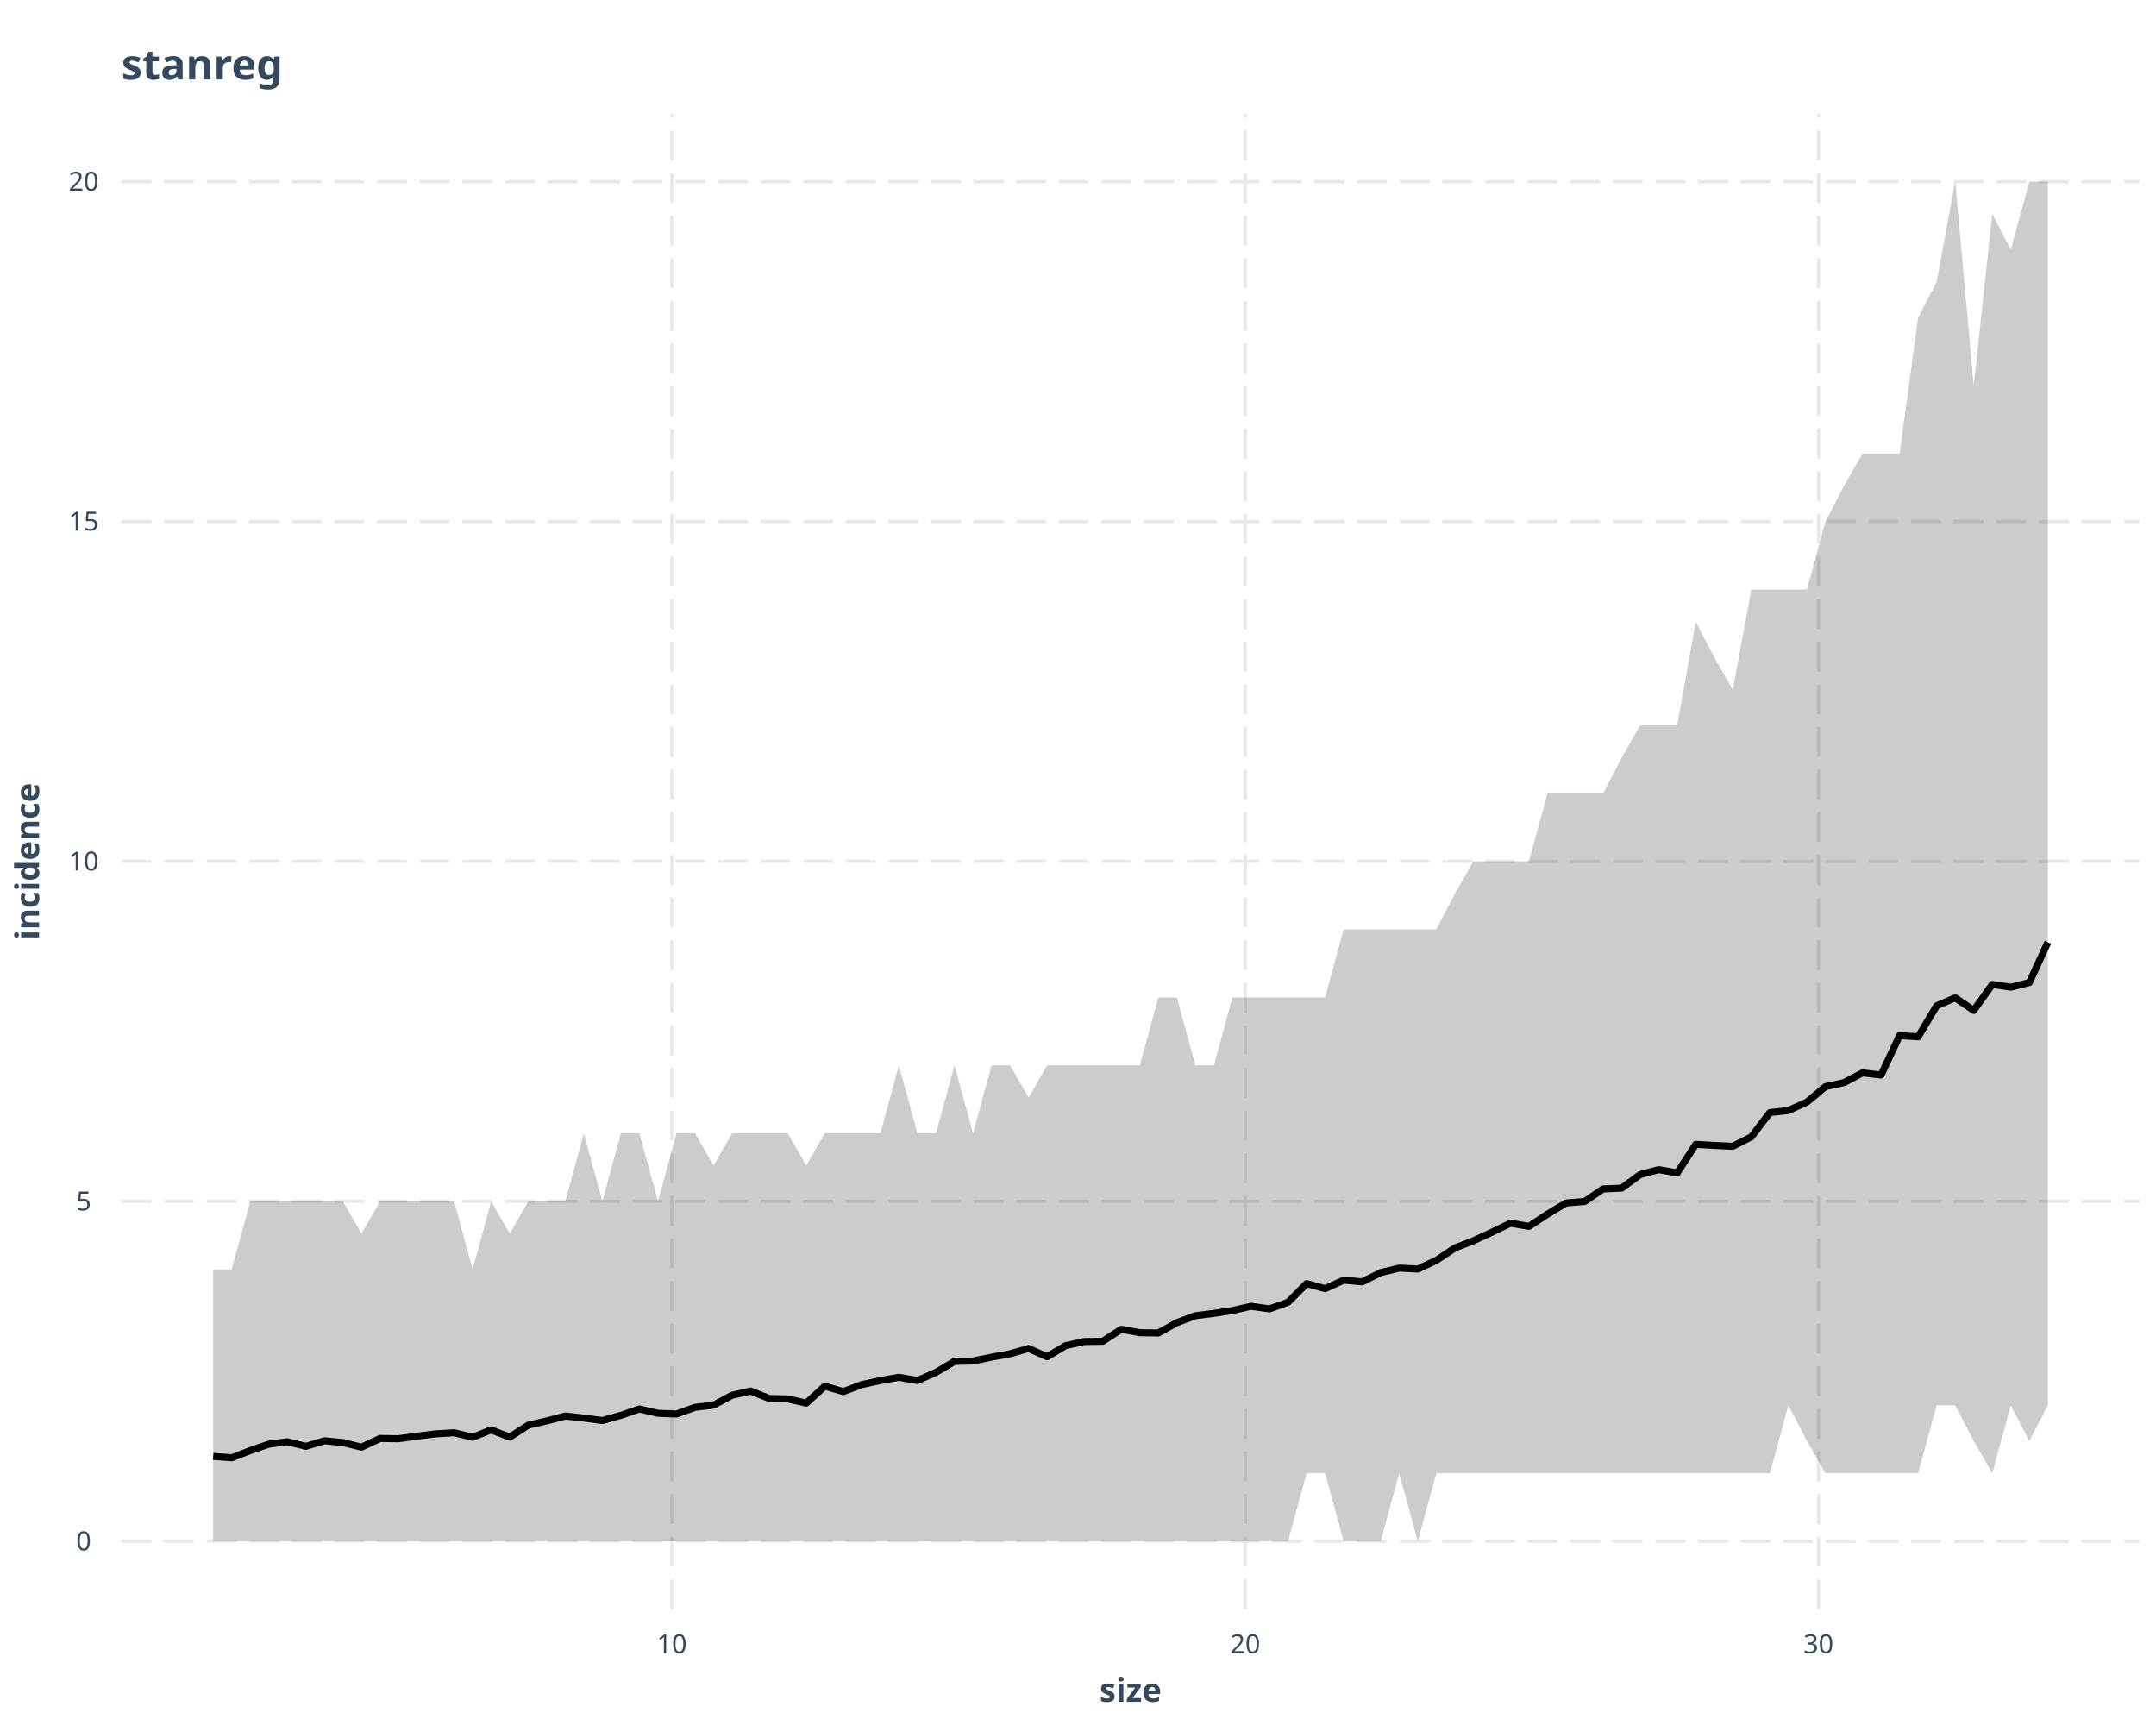
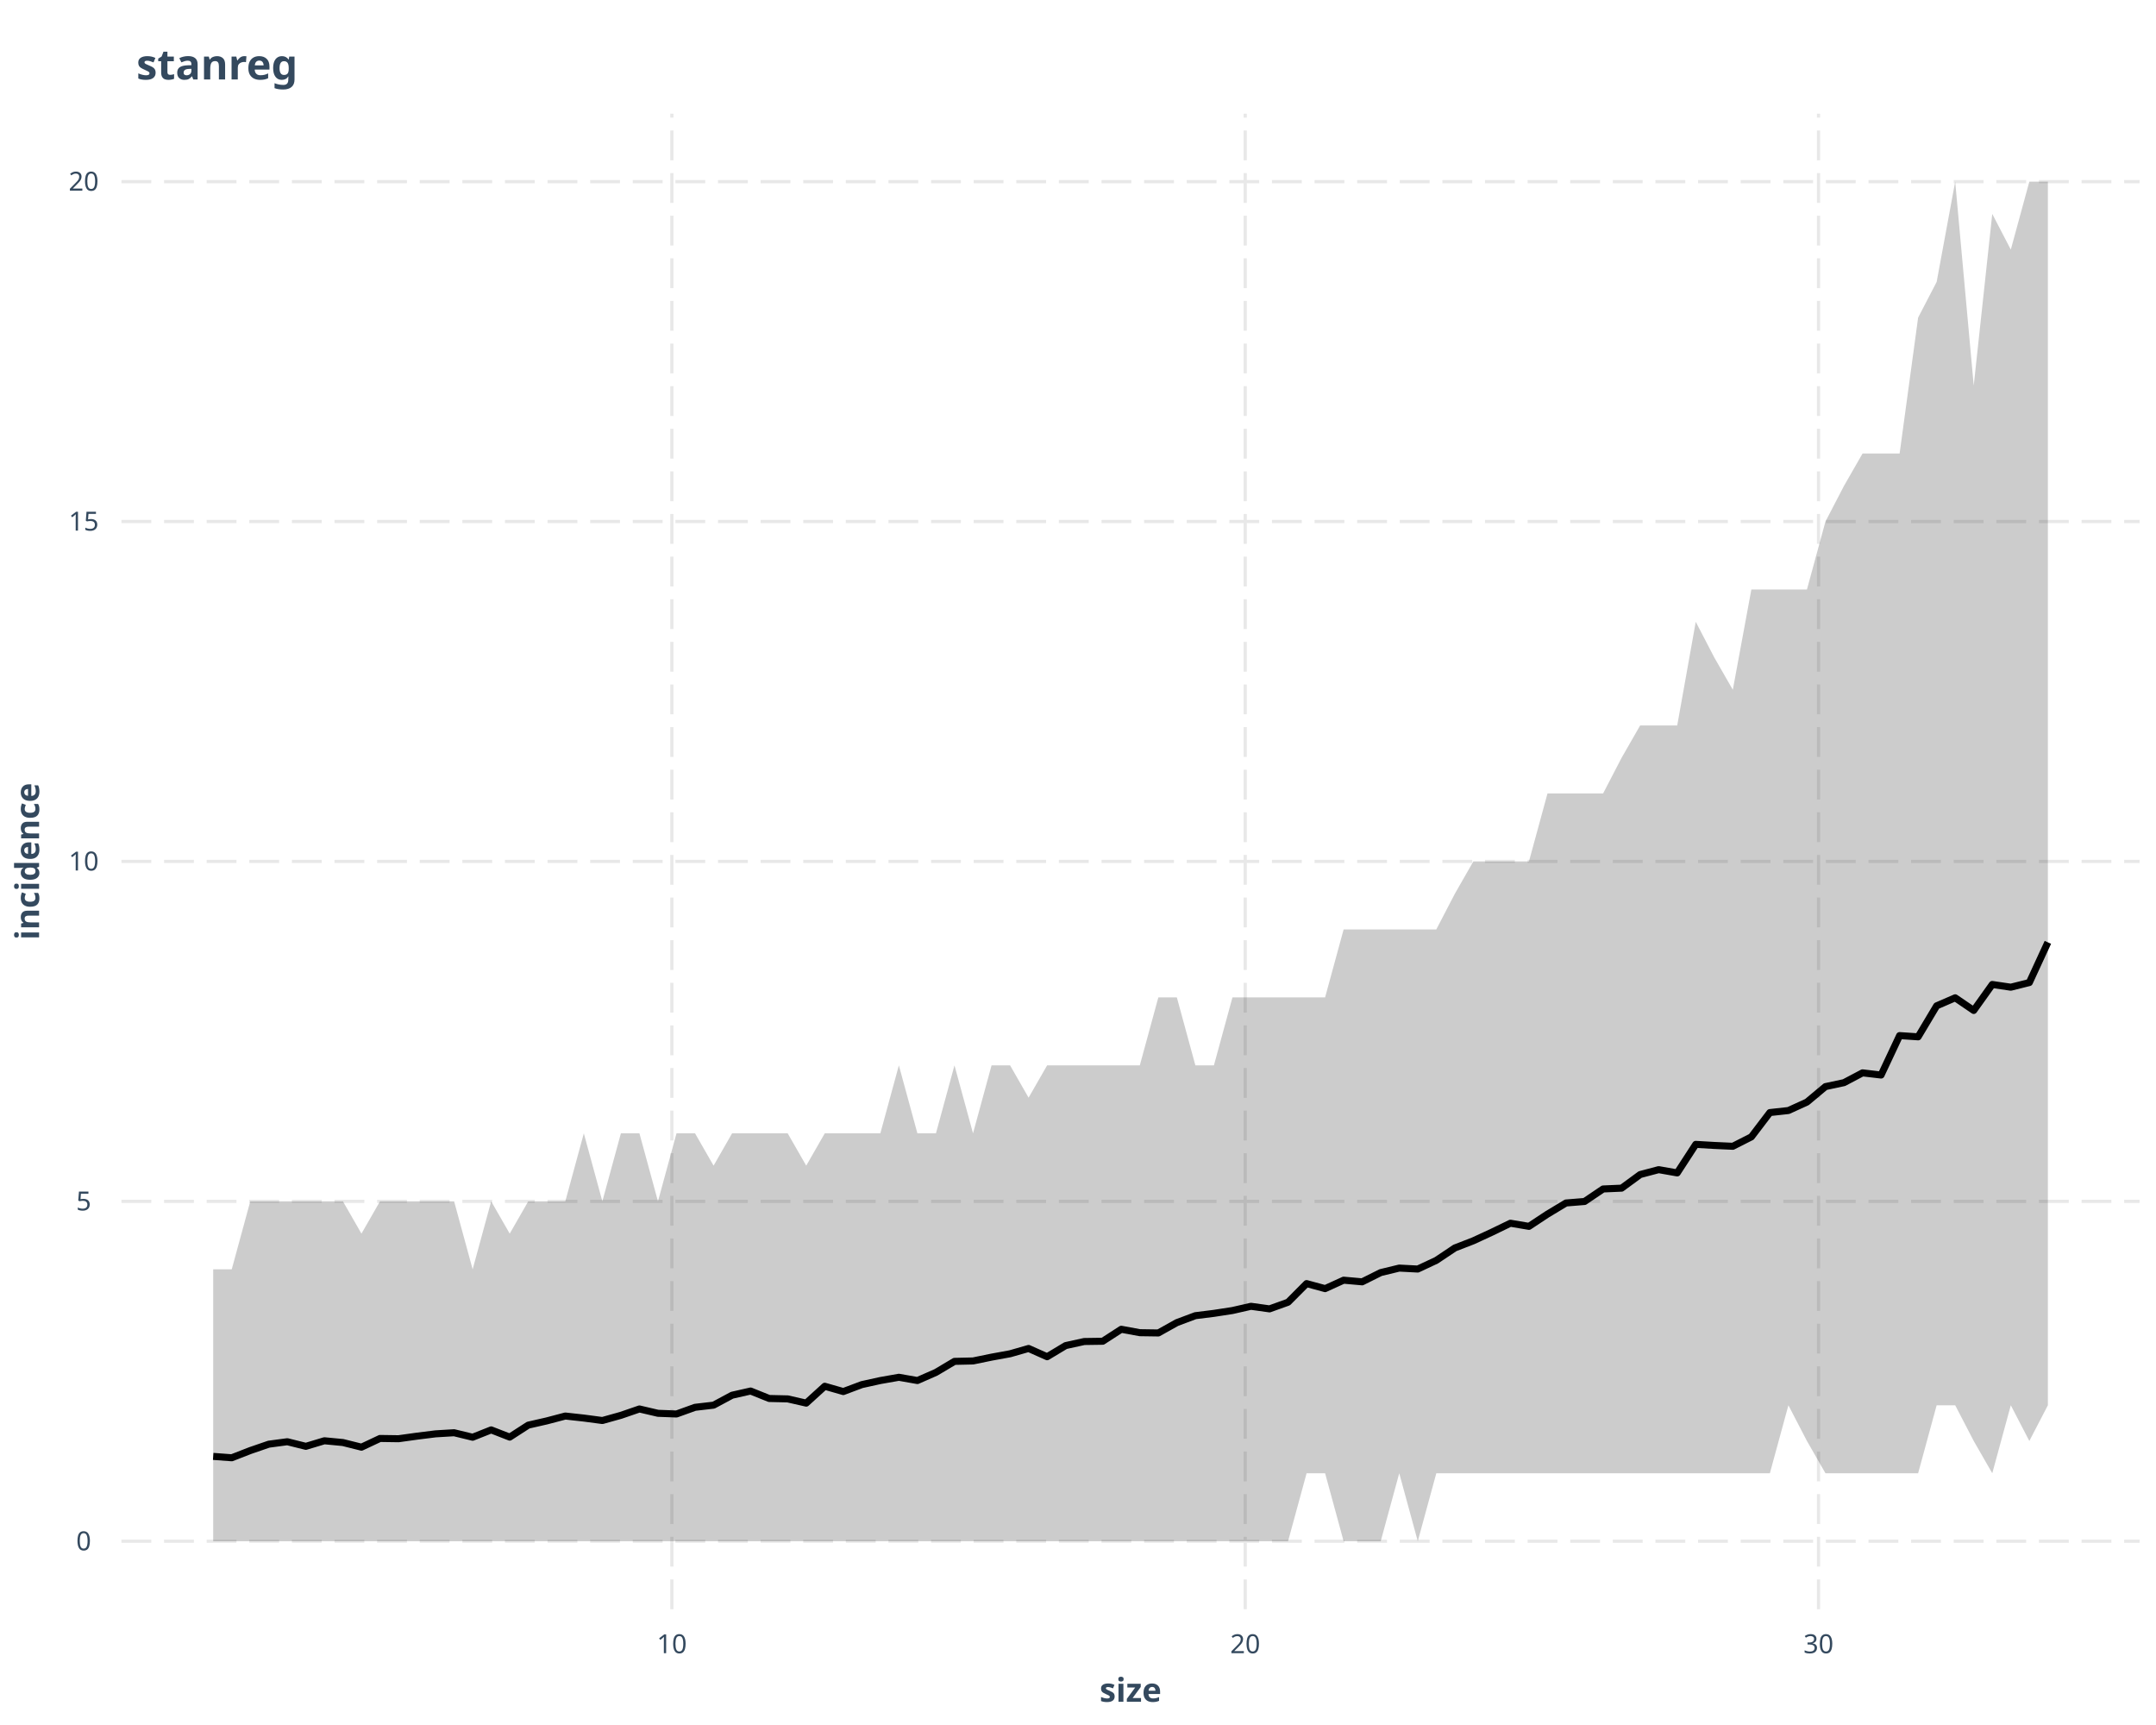
<svg xmlns="http://www.w3.org/2000/svg" class="svglite" data-engine-version="2.0" width="720.00pt" height="576.00pt" viewBox="0 0 720.00 576.00">
  <defs>
    <style type="text/css">
    .svglite line, .svglite polyline, .svglite polygon, .svglite path, .svglite rect, .svglite circle {
      fill: none;
      stroke: #000000;
      stroke-linecap: round;
      stroke-linejoin: round;
      stroke-miterlimit: 10.00;
    }
  </style>
  </defs>
  <rect width="100%" height="100%" style="stroke: none; fill: #FFFFFF;" />
  <defs>
    <clipPath id="cpMC4wMHw3MjAuMDB8MC4wMHw1NzYuMDA=">
      <rect x="0.00" y="0.00" width="720.00" height="576.00" />
    </clipPath>
  </defs>
  <g clip-path="url(#cpMC4wMHw3MjAuMDB8MC4wMHw1NzYuMDA=)">
    <rect x="0.00" y="0.00" width="720.00" height="576.00" style="stroke-width: 1.07; stroke: #FFFFFF; fill: #FFFFFF;" />
  </g>
  <defs>
    <clipPath id="cpNDAuNTZ8NzE0LjUyfDM3Ljk1fDUzNy4zNA==">
      <rect x="40.56" y="37.95" width="673.96" height="499.40" />
    </clipPath>
  </defs>
  <g clip-path="url(#cpNDAuNTZ8NzE0LjUyfDM3Ljk1fDUzNy4zNA==)">
    <rect x="40.56" y="37.95" width="673.96" height="499.40" style="stroke-width: 0.00; stroke: #FFFFFF; fill: #FFFFFF;" />
    <polyline points="40.56,514.64 714.52,514.64 " style="stroke-width: 1.07; stroke: #E8E8E8; stroke-dasharray: 9.96,4.27; stroke-linecap: butt;" />
    <polyline points="40.56,401.14 714.52,401.14 " style="stroke-width: 1.07; stroke: #E8E8E8; stroke-dasharray: 9.96,4.27; stroke-linecap: butt;" />
    <polyline points="40.56,287.64 714.52,287.64 " style="stroke-width: 1.07; stroke: #E8E8E8; stroke-dasharray: 9.96,4.27; stroke-linecap: butt;" />
    <polyline points="40.56,174.14 714.52,174.14 " style="stroke-width: 1.07; stroke: #E8E8E8; stroke-dasharray: 9.96,4.27; stroke-linecap: butt;" />
    <polyline points="40.56,60.65 714.52,60.65 " style="stroke-width: 1.07; stroke: #E8E8E8; stroke-dasharray: 9.96,4.27; stroke-linecap: butt;" />
    <polyline points="224.37,537.34 224.37,37.95 " style="stroke-width: 1.07; stroke: #E8E8E8; stroke-dasharray: 9.96,4.27; stroke-linecap: butt;" />
    <polyline points="415.84,537.34 415.84,37.95 " style="stroke-width: 1.07; stroke: #E8E8E8; stroke-dasharray: 9.96,4.27; stroke-linecap: butt;" />
    <polyline points="607.30,537.34 607.30,37.95 " style="stroke-width: 1.07; stroke: #E8E8E8; stroke-dasharray: 9.96,4.27; stroke-linecap: butt;" />
    <polyline points="71.20,486.31 77.39,486.77 83.58,484.36 89.77,482.23 95.95,481.41 102.14,482.95 108.33,481.09 114.52,481.68 120.71,483.23 126.90,480.32 133.09,480.41 139.28,479.55 145.46,478.78 151.65,478.41 157.84,479.91 164.03,477.46 170.22,479.87 176.41,475.87 182.60,474.46 188.79,472.83 194.97,473.51 201.16,474.33 207.35,472.60 213.54,470.47 219.73,471.92 225.92,472.15 232.11,469.92 238.30,469.20 244.48,465.88 250.67,464.48 256.86,466.97 263.05,467.11 269.24,468.52 275.43,462.89 281.62,464.66 287.81,462.34 293.99,460.98 300.18,459.89 306.37,460.98 312.56,458.26 318.75,454.58 324.94,454.44 331.13,453.17 337.32,452.04 343.50,450.27 349.69,453.03 355.88,449.31 362.07,447.95 368.26,447.86 374.45,443.86 380.64,445.00 386.83,445.09 393.01,441.64 399.20,439.32 405.39,438.55 411.58,437.60 417.77,436.19 423.96,437.05 430.15,434.83 436.34,428.61 442.52,430.29 448.71,427.47 454.90,428.02 461.09,424.93 467.28,423.43 473.47,423.75 479.66,420.85 485.85,416.71 492.03,414.31 498.22,411.45 504.41,408.45 510.60,409.50 516.79,405.41 522.98,401.69 529.17,401.19 535.36,397.01 541.54,396.74 547.73,392.20 553.92,390.56 560.11,391.65 566.30,382.12 572.49,382.48 578.68,382.76 584.87,379.62 591.05,371.50 597.24,370.82 603.43,368.00 609.62,362.83 615.81,361.51 622.00,358.24 628.19,358.97 634.38,345.80 640.56,346.21 646.75,335.86 652.94,333.18 659.13,337.40 665.32,328.73 671.51,329.64 677.70,328.09 683.89,314.66 " style="stroke-width: 2.35; stroke-linecap: butt;" />
    <polygon points="71.20,423.84 77.39,423.84 83.58,401.14 89.77,401.14 95.95,401.14 102.14,401.14 108.33,401.14 114.52,401.14 120.71,411.93 126.90,401.14 133.09,401.14 139.28,401.14 145.46,401.14 151.65,401.14 157.84,423.84 164.03,401.14 170.22,411.93 176.41,401.14 182.60,401.14 188.79,401.14 194.97,378.44 201.16,401.14 207.35,378.44 213.54,378.44 219.73,401.14 225.92,378.44 232.11,378.44 238.30,389.23 244.48,378.44 250.67,378.44 256.86,378.44 263.05,378.44 269.24,389.23 275.43,378.44 281.62,378.44 287.81,378.44 293.99,378.44 300.18,355.74 306.37,378.44 312.56,378.44 318.75,355.74 324.94,378.44 331.13,355.74 337.32,355.74 343.50,366.53 349.69,355.74 355.88,355.74 362.07,355.74 368.26,355.74 374.45,355.74 380.64,355.74 386.83,333.04 393.01,333.04 399.20,355.74 405.39,355.74 411.58,333.04 417.77,333.04 423.96,333.04 430.15,333.04 436.34,333.04 442.52,333.04 448.71,310.34 454.90,310.34 461.09,310.34 467.28,310.34 473.47,310.34 479.66,310.34 485.85,298.43 492.03,287.64 498.22,287.64 504.41,287.64 510.60,287.64 516.79,264.94 522.98,264.94 529.17,264.94 535.36,264.94 541.54,253.03 547.73,242.24 553.92,242.24 560.11,242.24 566.30,207.63 572.49,219.54 578.68,230.33 584.87,196.84 591.05,196.84 597.24,196.84 603.43,196.84 609.62,174.14 615.81,162.23 622.00,151.44 628.19,151.44 634.38,151.44 640.56,106.05 646.75,94.13 652.94,60.65 659.13,128.75 665.32,71.43 671.51,83.35 677.70,60.65 683.89,60.65 683.89,469.24 677.70,481.16 671.51,469.24 665.32,491.94 659.13,481.16 652.94,469.24 646.75,469.24 640.56,491.94 634.38,491.94 628.19,491.94 622.00,491.94 615.81,491.94 609.62,491.94 603.43,481.16 597.24,469.24 591.05,491.94 584.87,491.94 578.68,491.94 572.49,491.94 566.30,491.94 560.11,491.94 553.92,491.94 547.73,491.94 541.54,491.94 535.36,491.94 529.17,491.94 522.98,491.94 516.79,491.94 510.60,491.94 504.41,491.94 498.22,491.94 492.03,491.94 485.85,491.94 479.66,491.94 473.47,514.64 467.28,491.94 461.09,514.64 454.90,514.64 448.71,514.64 442.52,491.94 436.34,491.94 430.15,514.64 423.96,514.64 417.77,514.64 411.58,514.64 405.39,514.64 399.20,514.64 393.01,514.64 386.83,514.64 380.64,514.64 374.45,514.64 368.26,514.64 362.07,514.64 355.88,514.64 349.69,514.64 343.50,514.64 337.32,514.64 331.13,514.64 324.94,514.64 318.75,514.64 312.56,514.64 306.37,514.64 300.18,514.64 293.99,514.64 287.81,514.64 281.62,514.64 275.43,514.64 269.24,514.64 263.05,514.64 256.86,514.64 250.67,514.64 244.48,514.64 238.30,514.64 232.11,514.64 225.92,514.64 219.73,514.64 213.54,514.64 207.35,514.64 201.16,514.64 194.97,514.64 188.79,514.64 182.60,514.64 176.41,514.64 170.22,514.64 164.03,514.64 157.84,514.64 151.65,514.64 145.46,514.64 139.28,514.64 133.09,514.64 126.90,514.64 120.71,514.64 114.52,514.64 108.33,514.64 102.14,514.64 95.95,514.64 89.77,514.64 83.58,514.64 77.39,514.64 71.20,514.64 " style="stroke-width: 0.00; stroke: none; stroke-linecap: butt; fill: #000000; fill-opacity: 0.20;" />
    <polyline points="71.20,423.84 77.39,423.84 83.58,401.14 89.77,401.14 95.95,401.14 102.14,401.14 108.33,401.14 114.52,401.14 120.71,411.93 126.90,401.14 133.09,401.14 139.28,401.14 145.46,401.14 151.65,401.14 157.84,423.84 164.03,401.14 170.22,411.93 176.41,401.14 182.60,401.14 188.79,401.14 194.97,378.44 201.16,401.14 207.35,378.44 213.54,378.44 219.73,401.14 225.92,378.44 232.11,378.44 238.30,389.23 244.48,378.44 250.67,378.44 256.86,378.44 263.05,378.44 269.24,389.23 275.43,378.44 281.62,378.44 287.81,378.44 293.99,378.44 300.18,355.74 306.37,378.44 312.56,378.44 318.75,355.74 324.94,378.44 331.13,355.74 337.32,355.74 343.50,366.53 349.69,355.74 355.88,355.74 362.07,355.74 368.26,355.74 374.45,355.74 380.64,355.74 386.83,333.04 393.01,333.04 399.20,355.74 405.39,355.74 411.58,333.04 417.77,333.04 423.96,333.04 430.15,333.04 436.34,333.04 442.52,333.04 448.71,310.34 454.90,310.34 461.09,310.34 467.28,310.34 473.47,310.34 479.66,310.34 485.85,298.43 492.03,287.64 498.22,287.64 504.41,287.64 510.60,287.64 516.79,264.94 522.98,264.94 529.17,264.94 535.36,264.94 541.54,253.03 547.73,242.24 553.92,242.24 560.11,242.24 566.30,207.63 572.49,219.54 578.68,230.33 584.87,196.84 591.05,196.84 597.24,196.84 603.43,196.84 609.62,174.14 615.81,162.23 622.00,151.44 628.19,151.44 634.38,151.44 640.56,106.05 646.75,94.13 652.94,60.65 659.13,128.75 665.32,71.43 671.51,83.35 677.70,60.65 683.89,60.65 " style="stroke-width: 1.07; stroke: none; stroke-linecap: butt;" />
    <polyline points="683.89,469.24 677.70,481.16 671.51,469.24 665.32,491.94 659.13,481.16 652.94,469.24 646.75,469.24 640.56,491.94 634.38,491.94 628.19,491.94 622.00,491.94 615.81,491.94 609.62,491.94 603.43,481.16 597.24,469.24 591.05,491.94 584.87,491.94 578.68,491.94 572.49,491.94 566.30,491.94 560.11,491.94 553.92,491.94 547.73,491.94 541.54,491.94 535.36,491.94 529.17,491.94 522.98,491.94 516.79,491.94 510.60,491.94 504.41,491.94 498.22,491.94 492.03,491.94 485.85,491.94 479.66,491.94 473.47,514.64 467.28,491.94 461.09,514.64 454.90,514.64 448.71,514.64 442.52,491.94 436.34,491.94 430.15,514.64 423.96,514.64 417.77,514.64 411.58,514.64 405.39,514.64 399.20,514.64 393.01,514.64 386.83,514.64 380.64,514.64 374.45,514.64 368.26,514.64 362.07,514.64 355.88,514.64 349.69,514.64 343.50,514.64 337.32,514.64 331.13,514.64 324.94,514.64 318.75,514.64 312.56,514.64 306.37,514.64 300.18,514.64 293.99,514.64 287.81,514.64 281.62,514.64 275.43,514.64 269.24,514.64 263.05,514.64 256.86,514.64 250.67,514.64 244.48,514.64 238.30,514.64 232.11,514.64 225.92,514.64 219.73,514.64 213.54,514.64 207.35,514.64 201.16,514.64 194.97,514.64 188.79,514.64 182.60,514.64 176.41,514.64 170.22,514.64 164.03,514.64 157.84,514.64 151.65,514.64 145.46,514.64 139.28,514.64 133.09,514.64 126.90,514.64 120.71,514.64 114.52,514.64 108.33,514.64 102.14,514.64 95.95,514.64 89.77,514.64 83.58,514.64 77.39,514.64 71.20,514.64 " style="stroke-width: 1.07; stroke: none; stroke-linecap: butt;" />
  </g>
  <g clip-path="url(#cpMC4wMHw3MjAuMDB8MC4wMHw1NzYuMDA=)">
    <text x="27.95" y="517.67" text-anchor="middle" style="font-size: 8.80px; fill: #34495E; font-family: sans;" textLength="4.89px" lengthAdjust="spacingAndGlyphs">0</text>
    <text x="27.95" y="404.17" text-anchor="middle" style="font-size: 8.80px; fill: #34495E; font-family: sans;" textLength="4.89px" lengthAdjust="spacingAndGlyphs">5</text>
    <text x="27.95" y="290.67" text-anchor="middle" style="font-size: 8.80px; fill: #34495E; font-family: sans;" textLength="9.79px" lengthAdjust="spacingAndGlyphs">10</text>
    <text x="27.95" y="177.17" text-anchor="middle" style="font-size: 8.80px; fill: #34495E; font-family: sans;" textLength="9.79px" lengthAdjust="spacingAndGlyphs">15</text>
    <text x="27.95" y="63.67" text-anchor="middle" style="font-size: 8.80px; fill: #34495E; font-family: sans;" textLength="9.79px" lengthAdjust="spacingAndGlyphs">20</text>
    <text x="224.37" y="552.03" text-anchor="middle" style="font-size: 8.80px; fill: #34495E; font-family: sans;" textLength="9.79px" lengthAdjust="spacingAndGlyphs">10</text>
    <text x="415.84" y="552.03" text-anchor="middle" style="font-size: 8.80px; fill: #34495E; font-family: sans;" textLength="9.79px" lengthAdjust="spacingAndGlyphs">20</text>
    <text x="607.30" y="552.03" text-anchor="middle" style="font-size: 8.80px; fill: #34495E; font-family: sans;" textLength="9.79px" lengthAdjust="spacingAndGlyphs">30</text>
    <text x="377.54" y="568.24" text-anchor="middle" style="font-size: 11.00px; font-weight: bold; fill: #34495E; font-family: sans;" textLength="19.57px" lengthAdjust="spacingAndGlyphs">size</text>
    <text transform="translate(13.05,287.64) rotate(-90)" text-anchor="middle" style="font-size: 11.00px; font-weight: bold; fill: #34495E; font-family: sans;" textLength="46.48px" lengthAdjust="spacingAndGlyphs">incidence</text>
-     <text x="40.56" y="26.53" style="font-size: 14.00px; font-weight: bold; fill: #34495E; font-family: sans;" textLength="46.70px" lengthAdjust="spacingAndGlyphs">stanreg</text>
+     <text x="45.55" y="26.53" style="font-size: 14.00px; font-weight: bold; fill: #34495E; font-family: sans;" textLength="46.70px" lengthAdjust="spacingAndGlyphs">stanreg</text>
  </g>
</svg>
